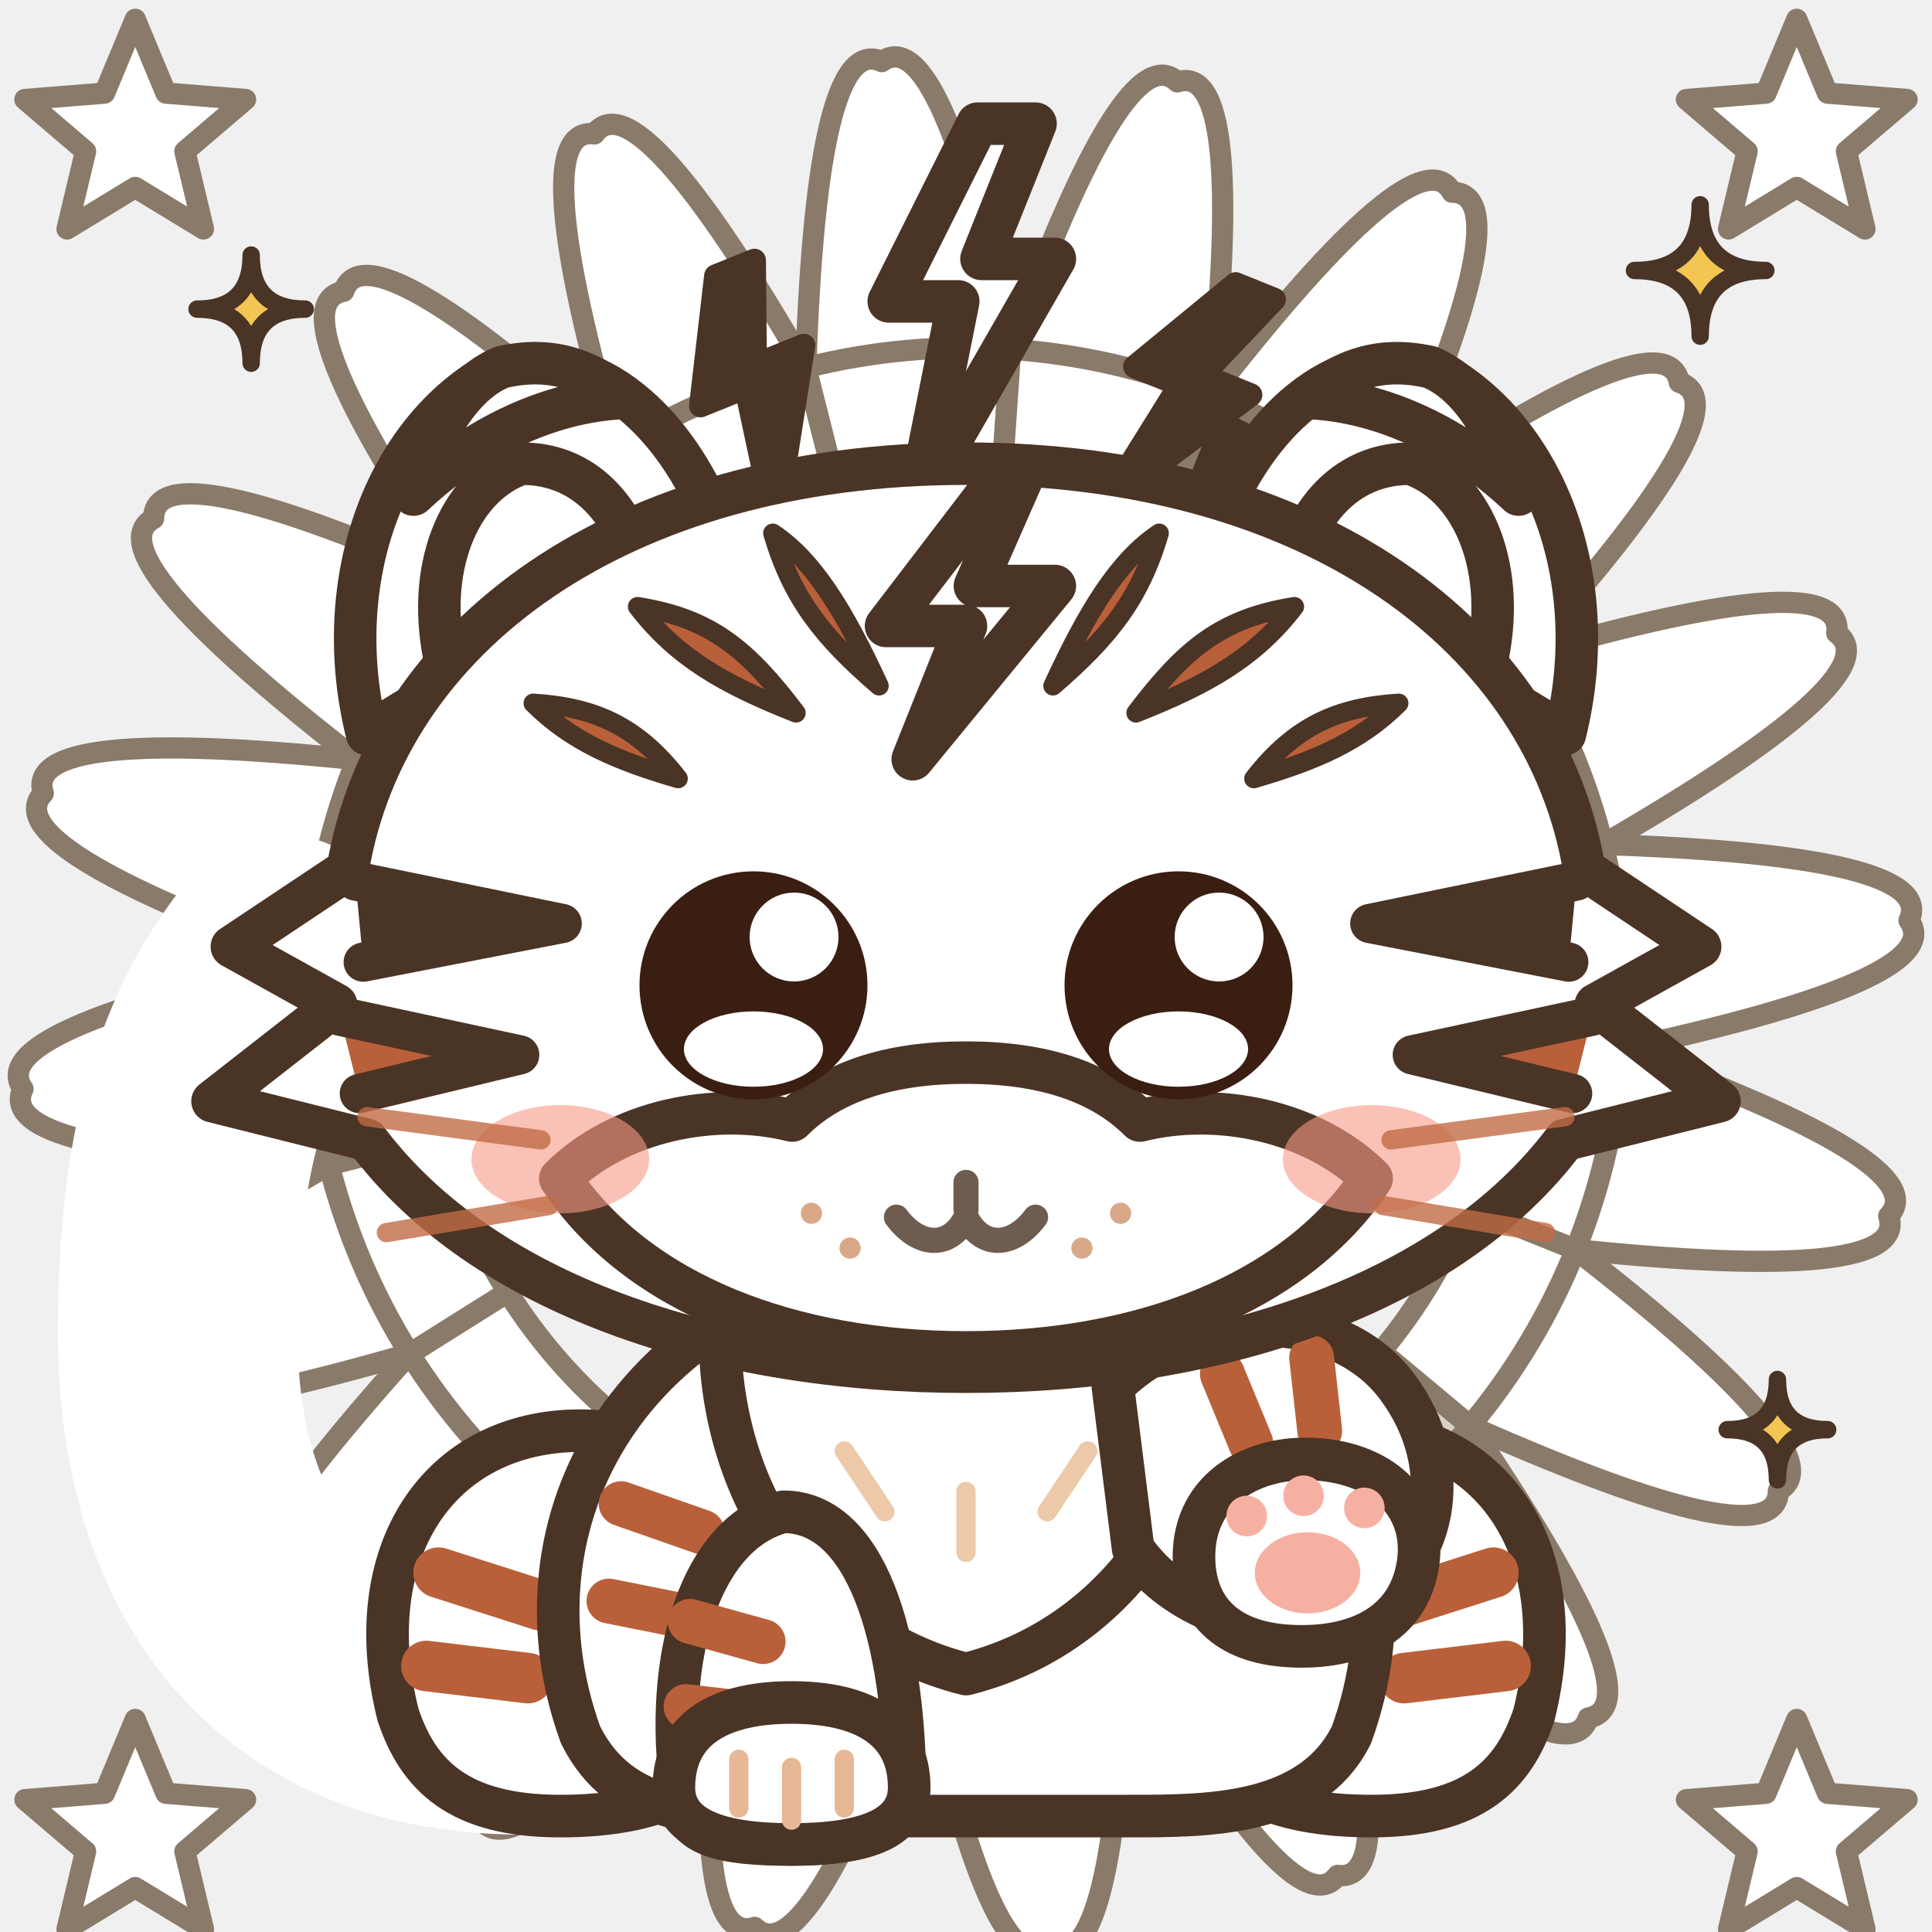
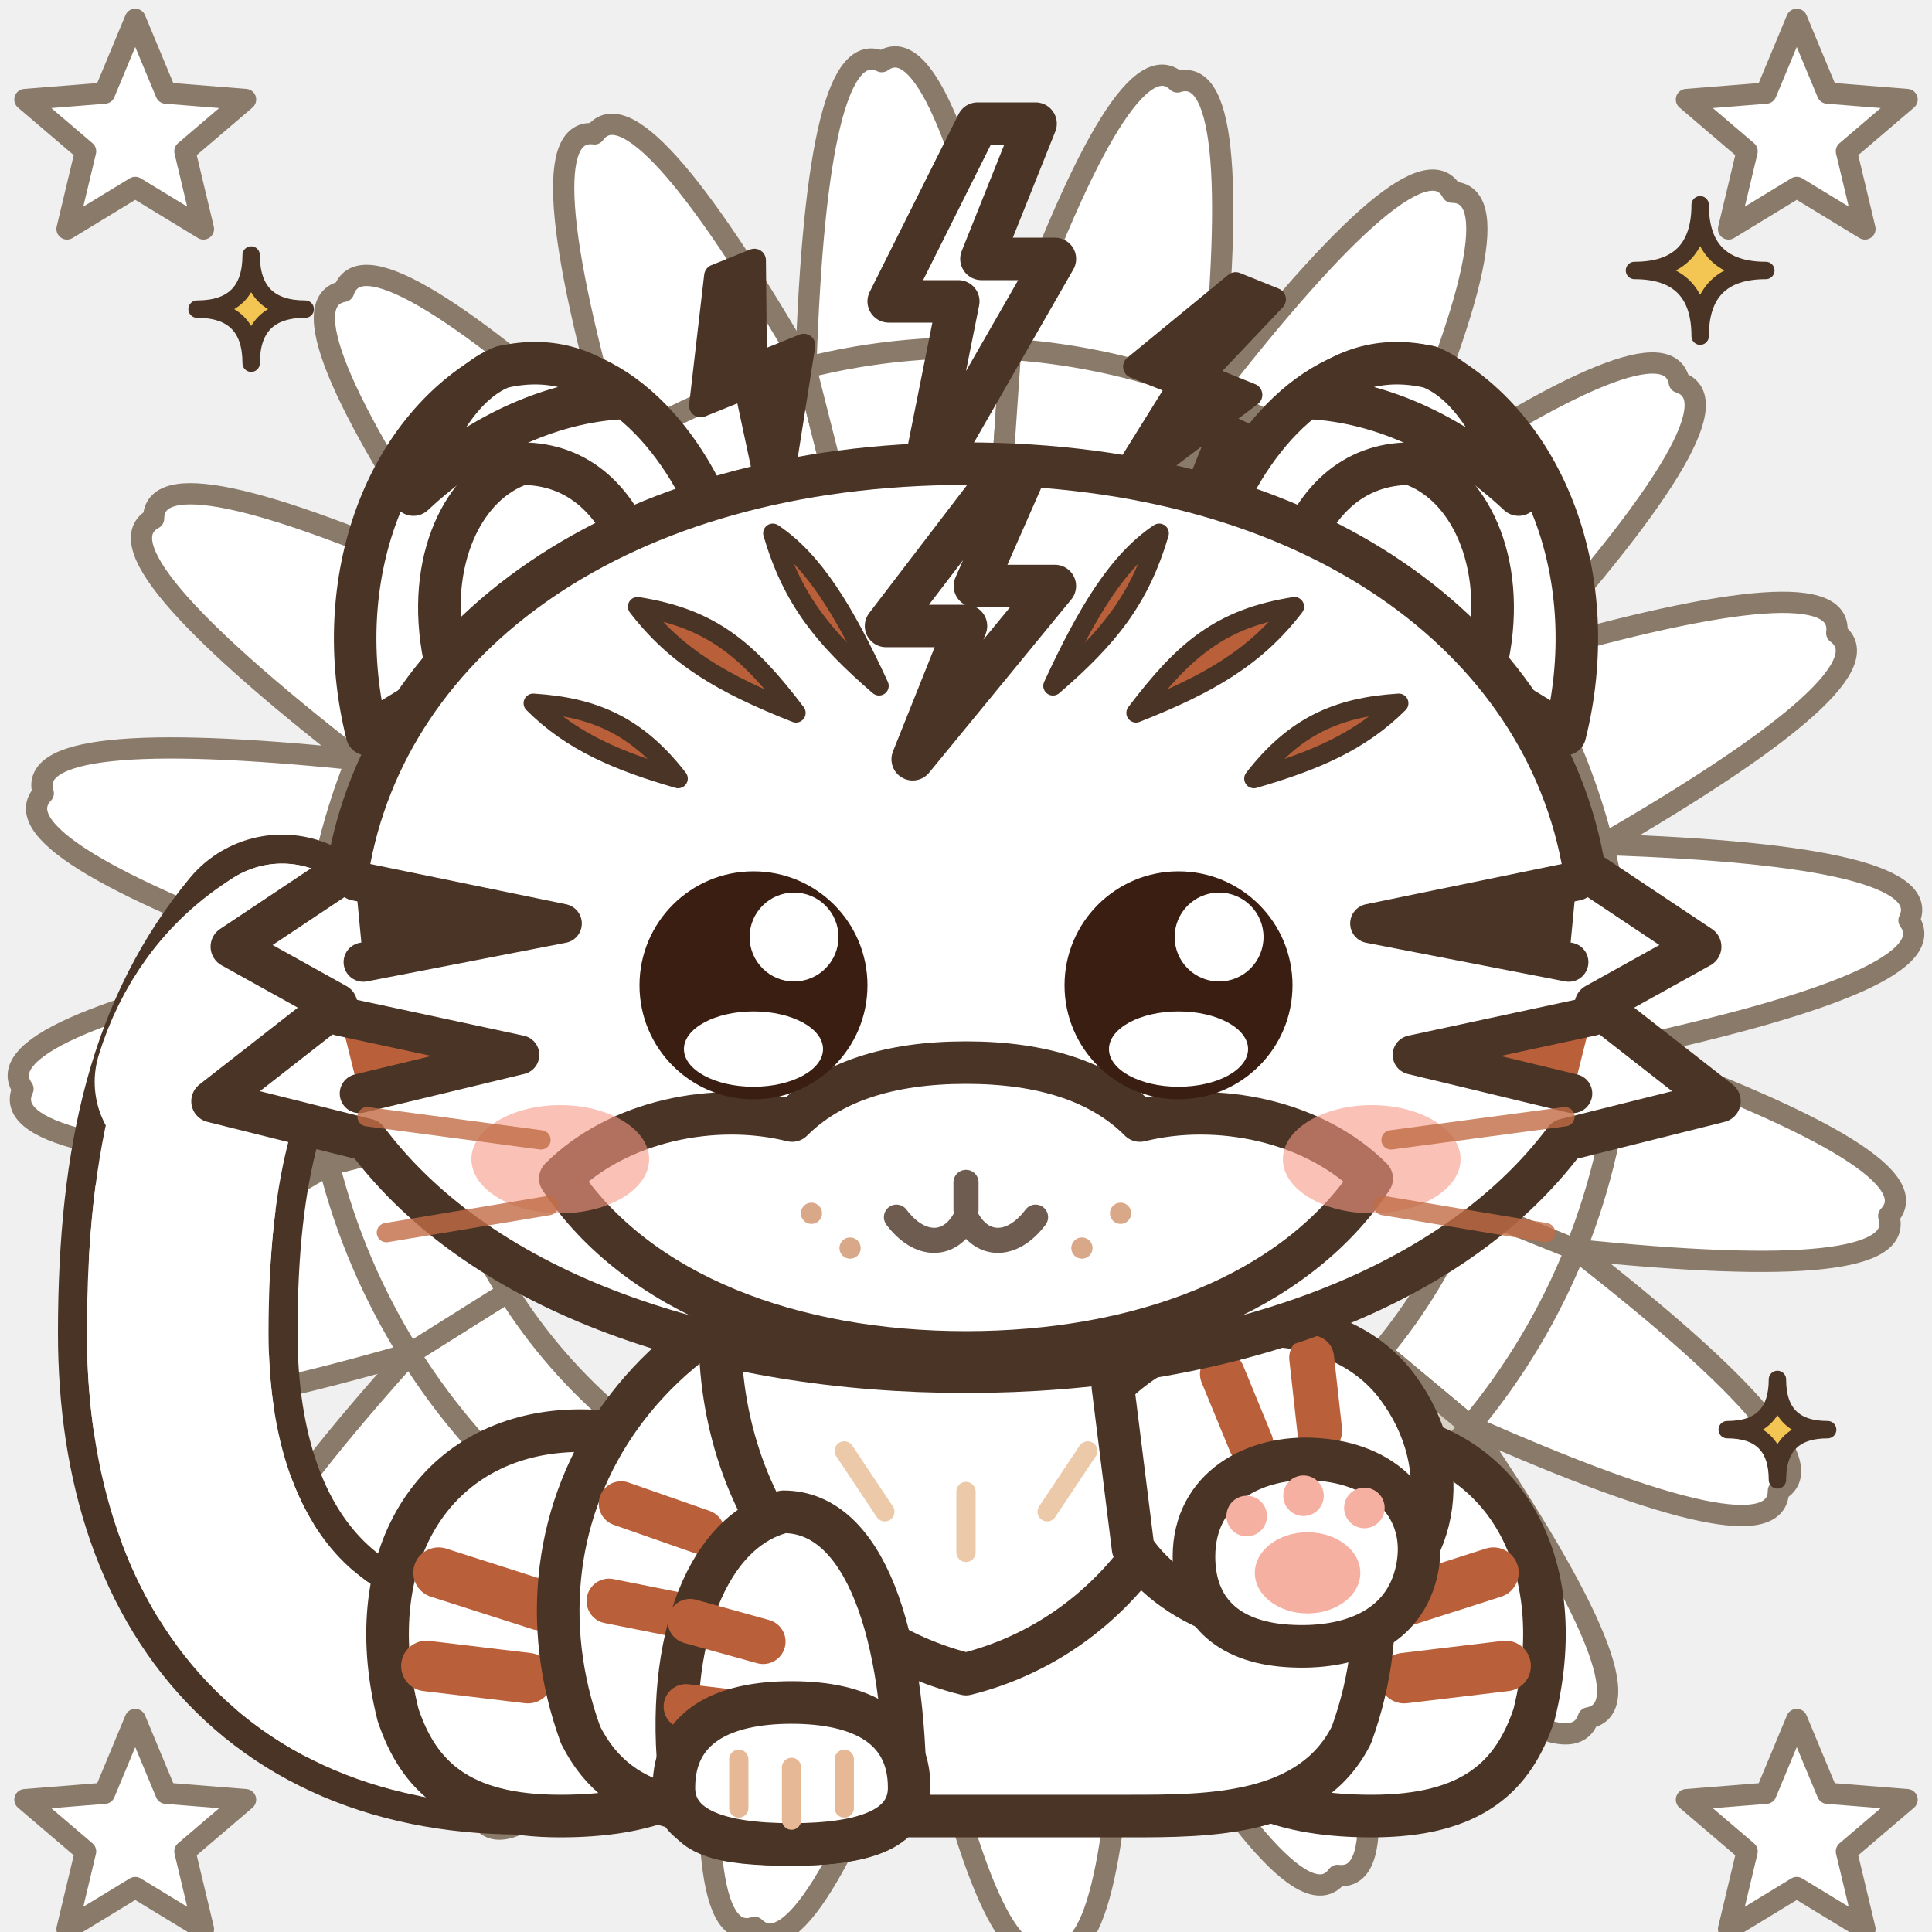
<svg xmlns="http://www.w3.org/2000/svg" viewBox="0 0 100 100" class="drawing" data-page="big-storm">
  <g class="backdrop" stroke="#8a7a6a" stroke-width="1.1" stroke-linejoin="round">
    <path d="M28.19 78.09Q13.75 87.88 13.08 84.21Q9.54 83.05 21.20 70.07Z" fill="#ffffff" data-kind="fill" data-r="0" />
    <path d="M28.19 78.09A34 34 0 0 1 21.20 70.07L26.28 66.88A28 28 0 0 0 32.04 73.48Z" fill="#ffffff" data-kind="fill" data-r="1" />
    <path d="M21.20 70.07Q4.44 74.92 4.93 71.23Q1.93 69.03 17.03 60.29Z" fill="#ffffff" data-kind="fill" data-r="2" />
    <path d="M21.20 70.07A34 34 0 0 1 17.03 60.29L22.84 58.82A28 28 0 0 0 26.28 66.88Z" fill="#ffffff" data-kind="fill" data-r="3" />
    <path d="M17.03 60.29Q-0.41 59.72 1.19 56.36Q-0.98 53.34 16.08 49.69Z" fill="#ffffff" data-kind="fill" data-r="4" />
    <path d="M17.03 60.29A34 34 0 0 1 16.08 49.69L22.06 50.10A28 28 0 0 0 22.84 58.82Z" fill="#d9d2c4" />
    <path d="M16.08 49.69Q-0.33 43.76 2.24 41.06Q1.10 37.52 18.45 39.32Z" fill="#ffffff" data-kind="fill" data-r="5" />
    <path d="M16.08 49.69A34 34 0 0 1 18.45 39.32L24.02 41.56A28 28 0 0 0 22.06 50.10Z" fill="#d9d2c4" />
    <path d="M18.45 39.32Q4.68 28.61 7.95 26.84Q7.97 23.12 23.91 30.19Z" fill="#ffffff" data-kind="fill" data-r="6" />
    <path d="M18.45 39.32A34 34 0 0 1 23.91 30.19L28.52 34.04A28 28 0 0 0 24.02 41.56Z" fill="#d9d2c4" />
    <path d="M23.91 30.19Q14.12 15.75 17.79 15.08Q18.95 11.54 31.93 23.20Z" fill="#ffffff" data-kind="fill" data-r="7" />
    <path d="M23.91 30.19A34 34 0 0 1 31.93 23.20L35.12 28.28A28 28 0 0 0 28.52 34.04Z" fill="#d9d2c4" />
    <path d="M31.93 23.20Q27.08 6.44 30.77 6.93Q32.97 3.93 41.71 19.03Z" fill="#ffffff" data-kind="fill" data-r="8" />
    <path d="M31.93 23.20A34 34 0 0 1 41.71 19.03L43.18 24.84A28 28 0 0 0 35.12 28.28Z" fill="#ffffff" data-kind="fill" data-r="9" />
    <path d="M41.71 19.03Q42.28 1.59 45.64 3.19Q48.66 1.02 52.31 18.08Z" fill="#ffffff" data-kind="fill" data-r="10" />
    <path d="M41.71 19.03A34 34 0 0 1 52.31 18.08L51.90 24.06A28 28 0 0 0 43.18 24.84Z" fill="#ffffff" data-kind="fill" data-r="11" />
    <path d="M52.31 18.08Q58.24 1.67 60.94 4.24Q64.48 3.10 62.68 20.45Z" fill="#ffffff" data-kind="fill" data-r="12" />
    <path d="M52.31 18.08A34 34 0 0 1 62.68 20.45L60.44 26.02A28 28 0 0 0 51.90 24.06Z" fill="#ffffff" data-kind="fill" data-r="13" />
    <path d="M62.68 20.45Q73.39 6.68 75.16 9.95Q78.88 9.97 71.81 25.91Z" fill="#ffffff" data-kind="fill" data-r="14" />
    <path d="M62.68 20.45A34 34 0 0 1 71.81 25.91L67.96 30.52A28 28 0 0 0 60.44 26.02Z" fill="#4a3426" />
    <path d="M71.81 25.91Q86.25 16.12 86.92 19.79Q90.46 20.95 78.80 33.93Z" fill="#ffffff" data-kind="fill" data-r="15" />
    <path d="M71.81 25.91A34 34 0 0 1 78.80 33.93L73.72 37.12A28 28 0 0 0 67.96 30.52Z" fill="#d9d2c4" />
    <path d="M78.80 33.93Q95.56 29.08 95.07 32.77Q98.07 34.97 82.97 43.71Z" fill="#ffffff" data-kind="fill" data-r="16" />
    <path d="M78.80 33.93A34 34 0 0 1 82.97 43.71L77.16 45.18A28 28 0 0 0 73.72 37.12Z" fill="#d9d2c4" />
    <path d="M82.97 43.71Q100.41 44.28 98.81 47.64Q100.98 50.66 83.92 54.31Z" fill="#ffffff" data-kind="fill" data-r="17" />
    <path d="M82.97 43.71A34 34 0 0 1 83.92 54.31L77.94 53.90A28 28 0 0 0 77.16 45.18Z" fill="#d9d2c4" />
    <path d="M83.92 54.31Q100.33 60.24 97.76 62.94Q98.90 66.48 81.55 64.68Z" fill="#ffffff" data-kind="fill" data-r="18" />
    <path d="M83.92 54.31A34 34 0 0 1 81.55 64.68L75.98 62.44A28 28 0 0 0 77.94 53.90Z" fill="#ffffff" data-kind="fill" data-r="19" />
    <path d="M81.55 64.68Q95.32 75.39 92.05 77.16Q92.03 80.88 76.09 73.81Z" fill="#ffffff" data-kind="fill" data-r="20" />
    <path d="M81.55 64.68A34 34 0 0 1 76.09 73.81L71.48 69.96A28 28 0 0 0 75.98 62.44Z" fill="#ffffff" data-kind="fill" data-r="21" />
    <path d="M76.09 73.81Q85.88 88.25 82.21 88.92Q81.05 92.46 68.07 80.80Z" fill="#ffffff" data-kind="fill" data-r="22" />
    <path d="M76.09 73.81A34 34 0 0 1 68.07 80.80L64.88 75.72A28 28 0 0 0 71.48 69.96Z" fill="#d9d2c4" />
    <path d="M68.07 80.80Q72.92 97.56 69.23 97.07Q67.03 100.07 58.29 84.97Z" fill="#ffffff" data-kind="fill" data-r="23" />
    <path d="M68.07 80.80A34 34 0 0 1 58.29 84.97L56.82 79.16A28 28 0 0 0 64.88 75.72Z" fill="#d9d2c4" />
    <path d="M58.29 84.97Q57.72 102.41 54.36 100.81Q51.34 102.98 47.69 85.92Z" fill="#ffffff" data-kind="fill" data-r="24" />
    <path d="M58.29 84.97A34 34 0 0 1 47.69 85.92L48.10 79.94A28 28 0 0 0 56.82 79.16Z" fill="#d9d2c4" />
    <path d="M47.69 85.92Q41.76 102.33 39.06 99.76Q35.52 100.90 37.32 83.55Z" fill="#ffffff" data-kind="fill" data-r="25" />
    <path d="M47.69 85.92A34 34 0 0 1 37.32 83.55L39.56 77.98A28 28 0 0 0 48.10 79.94Z" fill="#d9d2c4" />
    <path d="M37.32 83.55Q26.61 97.32 24.84 94.05Q21.12 94.03 28.19 78.09Z" fill="#d9d2c4" />
    <path d="M37.32 83.55A34 34 0 0 1 28.19 78.09L32.04 73.48A28 28 0 0 0 39.56 77.98Z" fill="#d9d2c4" />
    <path d="M7.00 1.00L8.59 4.82L12.71 5.15L9.57 7.83L10.53 11.85L7.00 9.70L3.47 11.85L4.43 7.83L1.29 5.15L5.41 4.82Z" fill="#ffffff" data-kind="fill" data-r="26" />
    <path d="M93.00 1.00L94.59 4.82L98.71 5.15L95.57 7.83L96.53 11.85L93.00 9.70L89.47 11.85L90.43 7.83L87.29 5.15L91.41 4.82Z" fill="#ffffff" data-kind="fill" data-r="27" />
    <path d="M7.00 89.00L8.59 92.82L12.71 93.15L9.57 95.83L10.53 99.85L7.00 97.70L3.47 99.85L4.43 95.83L1.29 93.15L5.41 92.82Z" fill="#ffffff" data-kind="fill" data-r="28" />
    <path d="M93.00 89.00L94.59 92.82L98.71 93.15L95.57 95.83L96.53 99.85L93.00 97.70L89.47 99.85L90.43 95.83L87.29 93.15L91.41 92.82Z" fill="#ffffff" data-kind="fill" data-r="29" />
  </g>
  <defs />
  <g stroke-linejoin="round" stroke-linecap="round">
-     <path d="M30 88.6C16.4 90 9.2 82 9.2 69 9.2 60 10.8 54 14.6 49.4" fill="none" stroke="#ffffff" stroke-width="12.4" data-kind="stroke" data-r="30" />
-     <path d="M30 88.6C16.4 90 9.2 82 9.2 69 9.2 60 10.8 54 14.6 49.4" fill="none" stroke="#ffffff" stroke-width="9.4" data-kind="stroke" data-r="31" />
-     <path d="M30 88.6C16.4 90 9.2 82 9.2 69 9.2 60 10.8 54 14.6 49.4" fill="none" stroke="#ffffff" stroke-width="9.4" stroke-dasharray="3.4 4.8" stroke-dashoffset="-4" stroke-linecap="butt" data-kind="stroke" data-r="32" />
-     <path d="M9.6 56C10.4 53.4 12 51 14.6 49.4" fill="none" stroke="#ffffff" stroke-width="9.4" data-kind="stroke" data-r="33" />
+     <path d="M30 88.6C16.4 90 9.2 82 9.2 69 9.2 60 10.8 54 14.6 49.4" fill="none" stroke="#4a3426" stroke-width="12.4" />
+     <path d="M30 88.6C16.4 90 9.2 82 9.2 69 9.2 60 10.8 54 14.6 49.4" fill="none" stroke="#ffffff" stroke-width="9.4" data-kind="stroke" data-r="30" />
+     <path d="M30 88.6C16.4 90 9.2 82 9.2 69 9.2 60 10.8 54 14.6 49.4" fill="none" stroke="#ffffff" stroke-width="9.4" stroke-dasharray="3.4 4.8" stroke-dashoffset="-4" stroke-linecap="butt" data-kind="stroke" data-r="31" />
+     <path d="M9.6 56C10.4 53.4 12 51 14.6 49.4" fill="none" stroke="#ffffff" stroke-width="9.4" data-kind="stroke" data-r="32" />
    <g transform="translate(50.00 94.00) scale(1.05 1.05) translate(-50 -94)">
-       <path d="M22 89C20 81 24 75 31 75 38 75 41 82 39 89 38 93 34 94 30 94 25 94 23 92 22 89Z" fill="#ffffff" stroke="#4a3426" stroke-width="2.1" data-kind="fill" data-r="34" stroke-linejoin="round" />
-       <path d="M78 89C80 81 76 75 69 75 62 75 59 82 61 89 62 93 66 94 70 94 75 94 77 92 78 89Z" fill="#ffffff" stroke="#4a3426" stroke-width="2.1" data-kind="fill" data-r="35" stroke-linejoin="round" />
+       <path d="M22 89C20 81 24 75 31 75 38 75 41 82 39 89 38 93 34 94 30 94 25 94 23 92 22 89Z" fill="#ffffff" stroke="#4a3426" stroke-width="2.1" data-kind="fill" data-r="33" stroke-linejoin="round" />
+       <path d="M78 89C80 81 76 75 69 75 62 75 59 82 61 89 62 93 66 94 70 94 75 94 77 92 78 89Z" fill="#ffffff" stroke="#4a3426" stroke-width="2.1" data-kind="fill" data-r="34" stroke-linejoin="round" />
      <path d="M24 82l5 1.6M23.4 86.6l5 .6M76 82l-5 1.6M76.6 86.6l-5 .6" stroke="#b9603a" stroke-width="2.49" />
-       <path d="M31 90C27 79 34 67 50 66 66 67 73 79 69 90 67 94 62 94 58 94H42C37 94 33 94 31 90Z" fill="#ffffff" stroke="#4a3426" stroke-width="2.1" data-kind="fill" data-r="36" stroke-linejoin="round" />
-       <path d="M38 68C41 71 43 70 45 68 46 71 49 72 50 69 52 72 54 71 55 68 57 70 59 71 62 68 63 77 58 85 50 87 42 85 37 77 38 68Z" fill="#ffffff" stroke="#4a3426" stroke-width="2.1" data-kind="fill" data-r="37" stroke-linejoin="round" />
+       <path d="M31 90C27 79 34 67 50 66 66 67 73 79 69 90 67 94 62 94 58 94H42C37 94 33 94 31 90Z" fill="#ffffff" stroke="#4a3426" stroke-width="2.1" data-kind="fill" data-r="35" stroke-linejoin="round" />
+       <path d="M38 68C41 71 43 70 45 68 46 71 49 72 50 69 52 72 54 71 55 68 57 70 59 71 62 68 63 77 58 85 50 87 42 85 37 77 38 68Z" fill="#ffffff" stroke="#4a3426" stroke-width="2.1" data-kind="fill" data-r="36" stroke-linejoin="round" />
      <path d="M44 76l2 3M56 76l-2 3M50 78v3" stroke="#ebc9a9" stroke-width="0.95" />
      <path d="M33 78.6l4 1.4M32.4 83.4l4 .8M67 78.6l-4 1.4M67.6 83.4l-4 .8" stroke="#b9603a" stroke-width="2.21" />
-       <path d="M36 93C35 86 37 80 41 79 45 79 47 85 47 93 47 95 44 95.4 41.4 95.4 38 95.4 36 95 36 93Z" fill="#ffffff" stroke="#4a3426" stroke-width="2.1" data-kind="fill" data-r="38" stroke-linejoin="round" />
+       <path d="M36 93C35 86 37 80 41 79 45 79 47 85 47 93 47 95 44 95.4 41.4 95.4 38 95.4 36 95 36 93Z" fill="#ffffff" stroke="#4a3426" stroke-width="2.1" data-kind="fill" data-r="37" stroke-linejoin="round" />
      <path d="M36.4 84.4l3.6 1M36.2 88.6l3.4.4" stroke="#b9603a" stroke-width="2.21" />
-       <path d="M35.6 92.6C35.6 89.6 38 88.4 41.4 88.4S47.2 89.6 47.2 92.6C47.2 94.6 45 95.4 41.4 95.4S35.6 94.6 35.6 92.6Z" fill="#ffffff" stroke="#4a3426" stroke-width="2.1" data-kind="fill" data-r="39" stroke-linejoin="round" />
+       <path d="M35.6 92.6C35.6 89.6 38 88.4 41.4 88.4S47.2 89.6 47.2 92.6C47.2 94.6 45 95.4 41.4 95.4S35.6 94.6 35.6 92.6Z" fill="#ffffff" stroke="#4a3426" stroke-width="2.1" data-kind="fill" data-r="38" stroke-linejoin="round" />
      <path d="M38.8 93.6v-2.4M41.4 94.2v-2.6M44 93.6v-2.4" stroke="#e7b896" stroke-width="0.95" />
    </g>
    <g transform="translate(66.00 77.00) scale(1.05 1.05) translate(-66 -77)">
-       <path d="M58 72C62 68 69 68 72 72 75 76 74 81 70 83 66 85 61 83 59 80Z" fill="#ffffff" stroke="#4a3426" stroke-width="2.1" data-kind="fill" data-r="40" stroke-linejoin="round" />
+       <path d="M58 72C62 68 69 68 72 72 75 76 74 81 70 83 66 85 61 83 59 80Z" fill="#ffffff" stroke="#4a3426" stroke-width="2.1" data-kind="fill" data-r="39" stroke-linejoin="round" />
      <path d="M63.4 71.4l1.4 3.4M67.8 70.6l.4 3.6" stroke="#b9603a" stroke-width="2.21" />
-       <path d="M62 80.4C62 77 65 75.4 68 75.6 71.4 75.8 73.6 78 73 81 72.4 84 69.6 85 66.6 84.8 63.6 84.6 62 83 62 80.4Z" fill="#ffffff" stroke="#4a3426" stroke-width="2.1" data-kind="fill" data-r="41" stroke-linejoin="round" />
+       <path d="M62 80.4C62 77 65 75.4 68 75.6 71.4 75.8 73.6 78 73 81 72.4 84 69.6 85 66.6 84.8 63.6 84.6 62 83 62 80.4Z" fill="#ffffff" stroke="#4a3426" stroke-width="2.1" data-kind="fill" data-r="40" stroke-linejoin="round" />
      <ellipse cx="67.6" cy="81.2" rx="2.6" ry="2" fill="#f6b0a2" />
      <circle cx="64.6" cy="78.4" r="1" fill="#f6b0a2" />
      <circle cx="67.4" cy="77.4" r="1" fill="#f6b0a2" />
      <circle cx="70.4" cy="78" r="1" fill="#f6b0a2" />
    </g>
-     <path d="M19 38C17 30 20 22 26 19 31 18 35 22 37 27Z" fill="#ffffff" stroke="#4a3426" stroke-width="2.2" data-kind="fill" data-r="42" stroke-linejoin="round" />
-     <path d="M81 38C83 30 80 22 74 19 69 18 65 22 63 27Z" fill="#ffffff" stroke="#4a3426" stroke-width="2.2" data-kind="fill" data-r="43" stroke-linejoin="round" />
-     <path d="M21.4 25.6C22.6 21.6 24.4 19.6 26 19 28.6 18.4 30.6 19.2 32.2 20.6 28.4 20.8 24.6 22.6 21.4 25.6Z" fill="#ffffff" stroke="#4a3426" stroke-width="2.2" data-kind="fill" data-r="44" stroke-linejoin="round" />
-     <path transform="matrix(-1 0 0 1 100 0)" d="M21.4 25.6C22.6 21.6 24.4 19.6 26 19 28.6 18.4 30.6 19.2 32.2 20.6 28.4 20.8 24.6 22.6 21.4 25.6Z" fill="#ffffff" stroke="#4a3426" stroke-width="2.2" data-kind="fill" data-r="45" stroke-linejoin="round" />
-     <path d="M23 34C22 29 24 25 27 24 30 24 32 26 33 29Z" fill="#ffffff" stroke="#4a3426" stroke-width="2.2" data-kind="fill" data-r="46" stroke-linejoin="round" />
-     <path d="M77 34C78 29 76 25 73 24 70 24 68 26 67 29Z" fill="#ffffff" stroke="#4a3426" stroke-width="2.2" data-kind="fill" data-r="47" stroke-linejoin="round" />
+     <path d="M19 38C17 30 20 22 26 19 31 18 35 22 37 27Z" fill="#ffffff" stroke="#4a3426" stroke-width="2.2" data-kind="fill" data-r="41" stroke-linejoin="round" />
+     <path d="M81 38C83 30 80 22 74 19 69 18 65 22 63 27Z" fill="#ffffff" stroke="#4a3426" stroke-width="2.2" data-kind="fill" data-r="42" stroke-linejoin="round" />
+     <path d="M21.4 25.6C22.6 21.6 24.4 19.6 26 19 28.6 18.4 30.6 19.2 32.2 20.6 28.4 20.8 24.6 22.6 21.4 25.6Z" fill="#ffffff" stroke="#4a3426" stroke-width="2.2" data-kind="fill" data-r="43" stroke-linejoin="round" />
+     <path transform="matrix(-1 0 0 1 100 0)" d="M21.4 25.6C22.6 21.6 24.4 19.6 26 19 28.6 18.4 30.6 19.2 32.2 20.6 28.4 20.8 24.6 22.6 21.4 25.6Z" fill="#ffffff" stroke="#4a3426" stroke-width="2.2" data-kind="fill" data-r="44" stroke-linejoin="round" />
+     <path d="M23 34C22 29 24 25 27 24 30 24 32 26 33 29Z" fill="#ffffff" stroke="#4a3426" stroke-width="2.2" data-kind="fill" data-r="45" stroke-linejoin="round" />
+     <path d="M77 34C78 29 76 25 73 24 70 24 68 26 67 29Z" fill="#ffffff" stroke="#4a3426" stroke-width="2.2" data-kind="fill" data-r="46" stroke-linejoin="round" />
    <g transform="rotate(-22 41.6 27) translate(41.60 27.00) scale(0.9 0.9) translate(-50 -25.4)">
      <path d="M50.6 10.4L47 17H49.8L48.4 25 53.8 16H50.8L53 10.4Z" fill="#4a3426" stroke="#4a3426" stroke-width="1.33" />
    </g>
    <g transform="rotate(22 58.4 27) translate(58.40 27.00) scale(0.9 0.9) translate(-50 -25.4)">
      <path d="M50.6 10.4L47 17H49.8L48.4 25 53.8 16H50.8L53 10.4Z" fill="#4a3426" stroke="#4a3426" stroke-width="1.33" />
    </g>
-     <path d="M50.6 6.4L46 15.6H49.6L47.6 25.6 54.6 13.4H50.8L53.6 6.4Z" fill="#ffffff" stroke="#4a3426" stroke-width="2.2" data-kind="fill" data-r="48" stroke-linejoin="round" />
-     <path d="M50 24C68 24 80 33 82 45L88 49 82.6 52 89 57 81 59C75 67 63 71 50 71S25 67 19 59L11 57 17.4 52 12 49 18 45C20 33 32 24 50 24Z" fill="#ffffff" stroke="#4a3426" stroke-width="2.2" data-kind="fill" data-r="49" stroke-linejoin="round" />
-     <path d="M50 55C46 55 43 56 41 58 37 57 32 58 29 61 33 67 41 70 50 70S67 67 71 61C68 58 63 57 59 58 57 56 54 55 50 55Z" fill="#ffffff" stroke="#4a3426" stroke-width="2.2" data-kind="fill" data-r="50" stroke-linejoin="round" />
+     <path d="M50.6 6.4L46 15.6H49.6L47.6 25.6 54.6 13.4H50.8L53.6 6.4Z" fill="#ffffff" stroke="#4a3426" stroke-width="2.2" data-kind="fill" data-r="47" stroke-linejoin="round" />
+     <path d="M50 24C68 24 80 33 82 45L88 49 82.6 52 89 57 81 59C75 67 63 71 50 71S25 67 19 59L11 57 17.4 52 12 49 18 45C20 33 32 24 50 24Z" fill="#ffffff" stroke="#4a3426" stroke-width="2.2" data-kind="fill" data-r="48" stroke-linejoin="round" />
+     <path d="M50 55C46 55 43 56 41 58 37 57 32 58 29 61 33 67 41 70 50 70S67 67 71 61C68 58 63 57 59 58 57 56 54 55 50 55Z" fill="#ffffff" stroke="#4a3426" stroke-width="2.2" data-kind="fill" data-r="49" stroke-linejoin="round" />
    <path d="M40 27.6C41 31 42.6 33 45.5 35.5 43.7 31.6 42.1 29 40 27.6Z" fill="#b9603a" stroke="#4a3426" stroke-width="1" />
    <path transform="matrix(-1 0 0 1 100 0)" d="M40 27.6C41 31 42.6 33 45.5 35.5 43.7 31.6 42.1 29 40 27.6Z" fill="#b9603a" stroke="#4a3426" stroke-width="1" />
    <path d="M33 31.4C35 34 37.4 35.4 41.2 36.9 38.7 33.6 36.8 32 33 31.4Z" fill="#b9603a" stroke="#4a3426" stroke-width="1" />
    <path transform="matrix(-1 0 0 1 100 0)" d="M33 31.4C35 34 37.4 35.4 41.2 36.9 38.7 33.6 36.8 32 33 31.4Z" fill="#b9603a" stroke="#4a3426" stroke-width="1" />
    <path d="M27.6 36.4C29.6 38.4 32 39.4 35.1 40.3 33 37.6 30.8 36.6 27.6 36.4Z" fill="#b9603a" stroke="#4a3426" stroke-width="1" />
    <path transform="matrix(-1 0 0 1 100 0)" d="M27.6 36.4C29.6 38.4 32 39.4 35.1 40.3 33 37.6 30.8 36.6 27.6 36.4Z" fill="#b9603a" stroke="#4a3426" stroke-width="1" />
    <path d="M18.4 45.6l10.7 2.2-10.3 2.0" fill="#4a3426" stroke="#4a3426" stroke-width="2.03" />
    <path transform="matrix(-1 0 0 1 100 0)" d="M18.4 45.6l10.7 2.2-10.3 2.0" fill="#4a3426" stroke="#4a3426" stroke-width="2.03" />
    <path d="M17.6 52.6l9.3 2.0-8.3 2.0" fill="#b9603a" stroke="#4a3426" stroke-width="2.03" />
    <path transform="matrix(-1 0 0 1 100 0)" d="M17.6 52.6l9.3 2.0-8.3 2.0" fill="#b9603a" stroke="#4a3426" stroke-width="2.03" />
    <g transform="translate(50.00 32.40) scale(1.15 1.15) translate(-50 -32.4)">
-       <path d="M51.6 25.6L46.4 32.4H50L47.6 38.4 54 30.6H50.4L52.6 25.6Z" fill="#ffffff" stroke="#4a3426" stroke-width="1.91" data-kind="fill" data-r="51" stroke-linejoin="round" />
+       <path d="M51.6 25.6L46.4 32.4H50L47.6 38.4 54 30.6H50.4L52.6 25.6Z" fill="#ffffff" stroke="#4a3426" stroke-width="1.91" data-kind="fill" data-r="50" stroke-linejoin="round" />
    </g>
    <circle cx="39" cy="51" r="5.9" fill="#3a1e12" />
-     <ellipse cx="39" cy="54.3" rx="3.6" ry="1.95" fill="#ffffff" data-kind="fill" data-r="52" />
+     <ellipse cx="39" cy="54.3" rx="3.6" ry="1.95" fill="#ffffff" data-kind="fill" data-r="51" />
    <circle cx="41.1" cy="48.5" r="2.3" fill="#fff" />
    <circle cx="37" cy="53.8" r="0.95" fill="#fff" />
    <circle cx="61" cy="51" r="5.9" fill="#3a1e12" />
-     <ellipse cx="61" cy="54.3" rx="3.6" ry="1.95" fill="#ffffff" data-kind="fill" data-r="52" />
+     <ellipse cx="61" cy="54.3" rx="3.6" ry="1.95" fill="#ffffff" data-kind="fill" data-r="51" />
    <circle cx="63.1" cy="48.5" r="2.3" fill="#fff" />
    <circle cx="59" cy="53.8" r="0.95" fill="#fff" />
    <ellipse cx="29" cy="60" rx="4.6" ry="2.8" fill="#f79a86" opacity=".6" />
    <ellipse cx="71" cy="60" rx="4.6" ry="2.8" fill="#f79a86" opacity=".6" />
-     <path d="M47.6 57.6h4.8c.8 0 1.1.8.6 1.3l-2.2 2.1c-.4.4-1 .4-1.4 0L47 58.9c-.5-.5-.2-1.3.6-1.3Z" fill="#ffffff" data-kind="fill" data-r="53" />
+     <path d="M47.6 57.6h4.8c.8 0 1.1.8.6 1.3l-2.2 2.1c-.4.4-1 .4-1.4 0L47 58.9c-.5-.5-.2-1.3.6-1.3Z" fill="#ffffff" data-kind="fill" data-r="52" />
    <path d="M50 61.2v1.4M46.4 63c1.2 1.6 2.8 1.6 3.6 0 .8 1.6 2.4 1.6 3.6 0" stroke="#4a3426" stroke-width="1.3" fill="none" stroke-opacity="0.8" />
    <circle cx="44" cy="64.6" r=".55" fill="#d9a888" />
    <circle cx="42" cy="62.8" r=".55" fill="#d9a888" />
    <circle cx="56" cy="64.6" r=".55" fill="#d9a888" />
    <circle cx="58" cy="62.8" r=".55" fill="#d9a888" />
    <path d="M28 59l-9-1.2M28.4 62.4l-8.4 1.4M72 59l9-1.2M71.6 62.4l8.4 1.4" stroke="#c06c45" stroke-width="1" opacity=".8" />
    <path d="M88 10.6Q88 14 91.4 14Q88 14 88 17.4Q88 14 84.6 14Q88 14 88 10.6Z" fill="#f3c552" stroke="#4a3426" stroke-width=".9" stroke-linejoin="round" />
    <path d="M13 13.2Q13 16 15.8 16Q13 16 13 18.8Q13 16 10.2 16Q13 16 13 13.2Z" fill="#f3c552" stroke="#4a3426" stroke-width=".9" stroke-linejoin="round" />
    <path d="M92 71.4Q92 74 94.6 74Q92 74 92 76.6Q92 74 89.4 74Q92 74 92 71.4Z" fill="#f3c552" stroke="#4a3426" stroke-width=".9" stroke-linejoin="round" />
  </g>
</svg>
